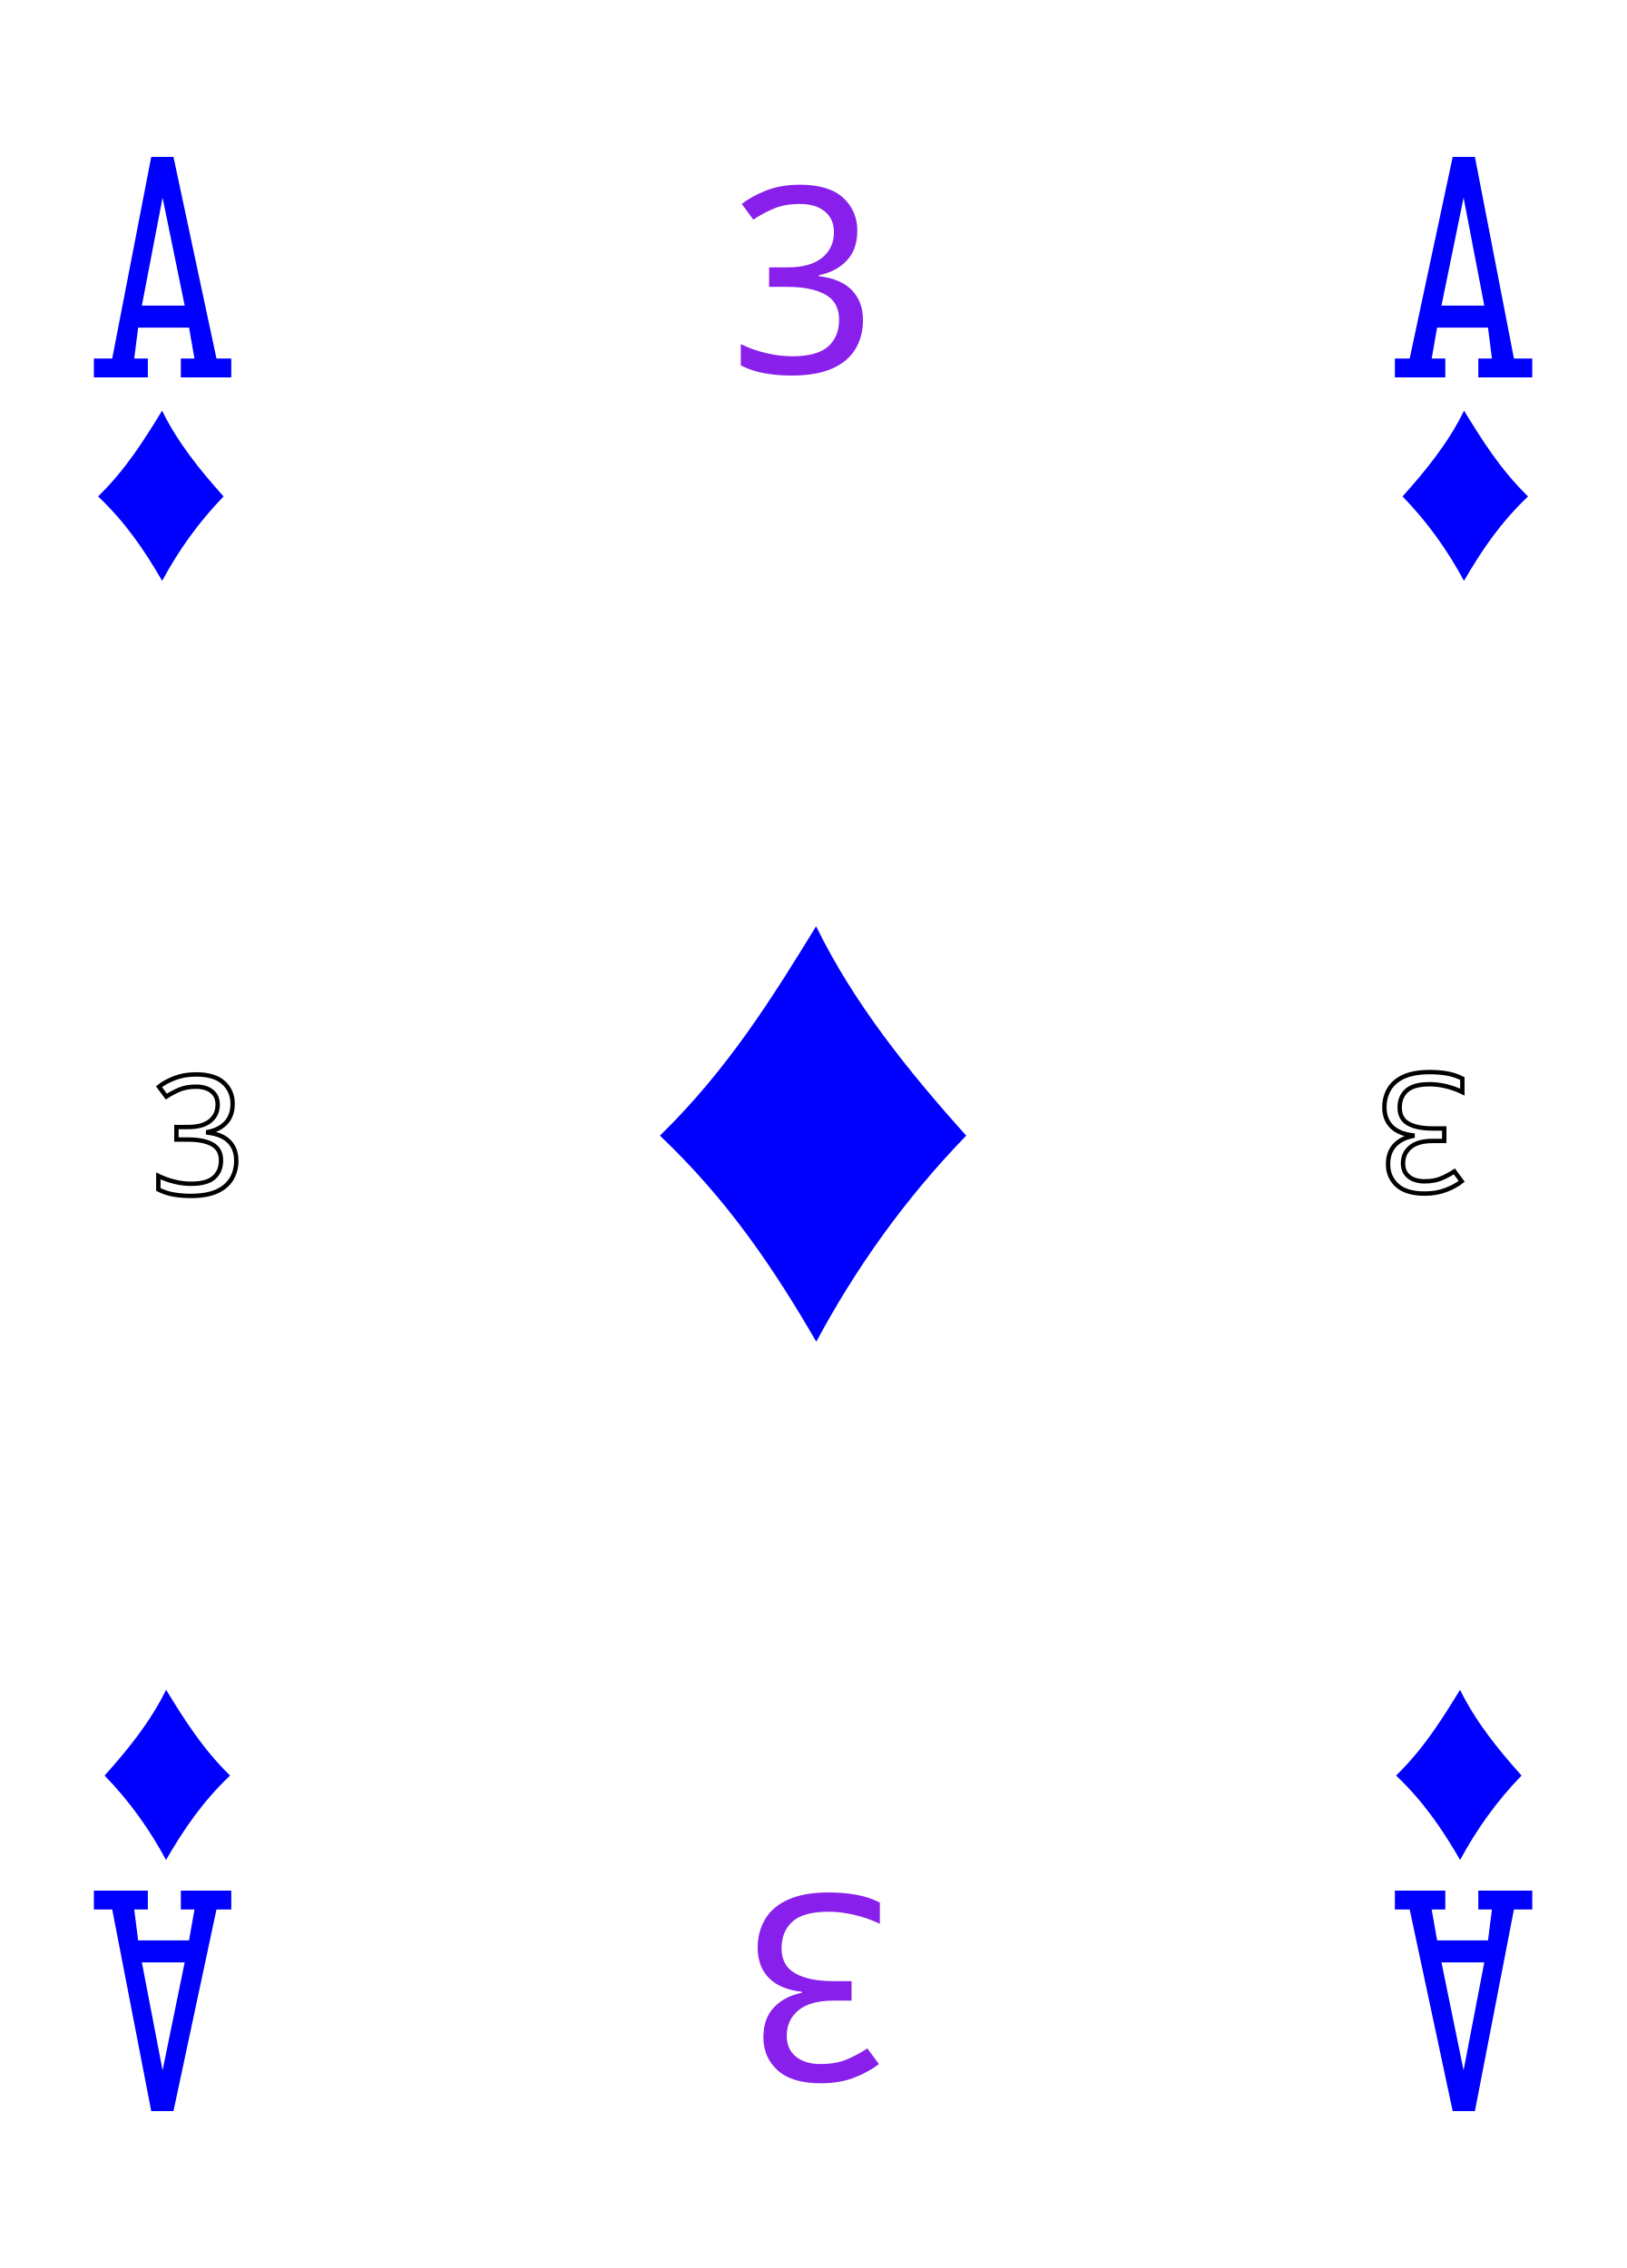
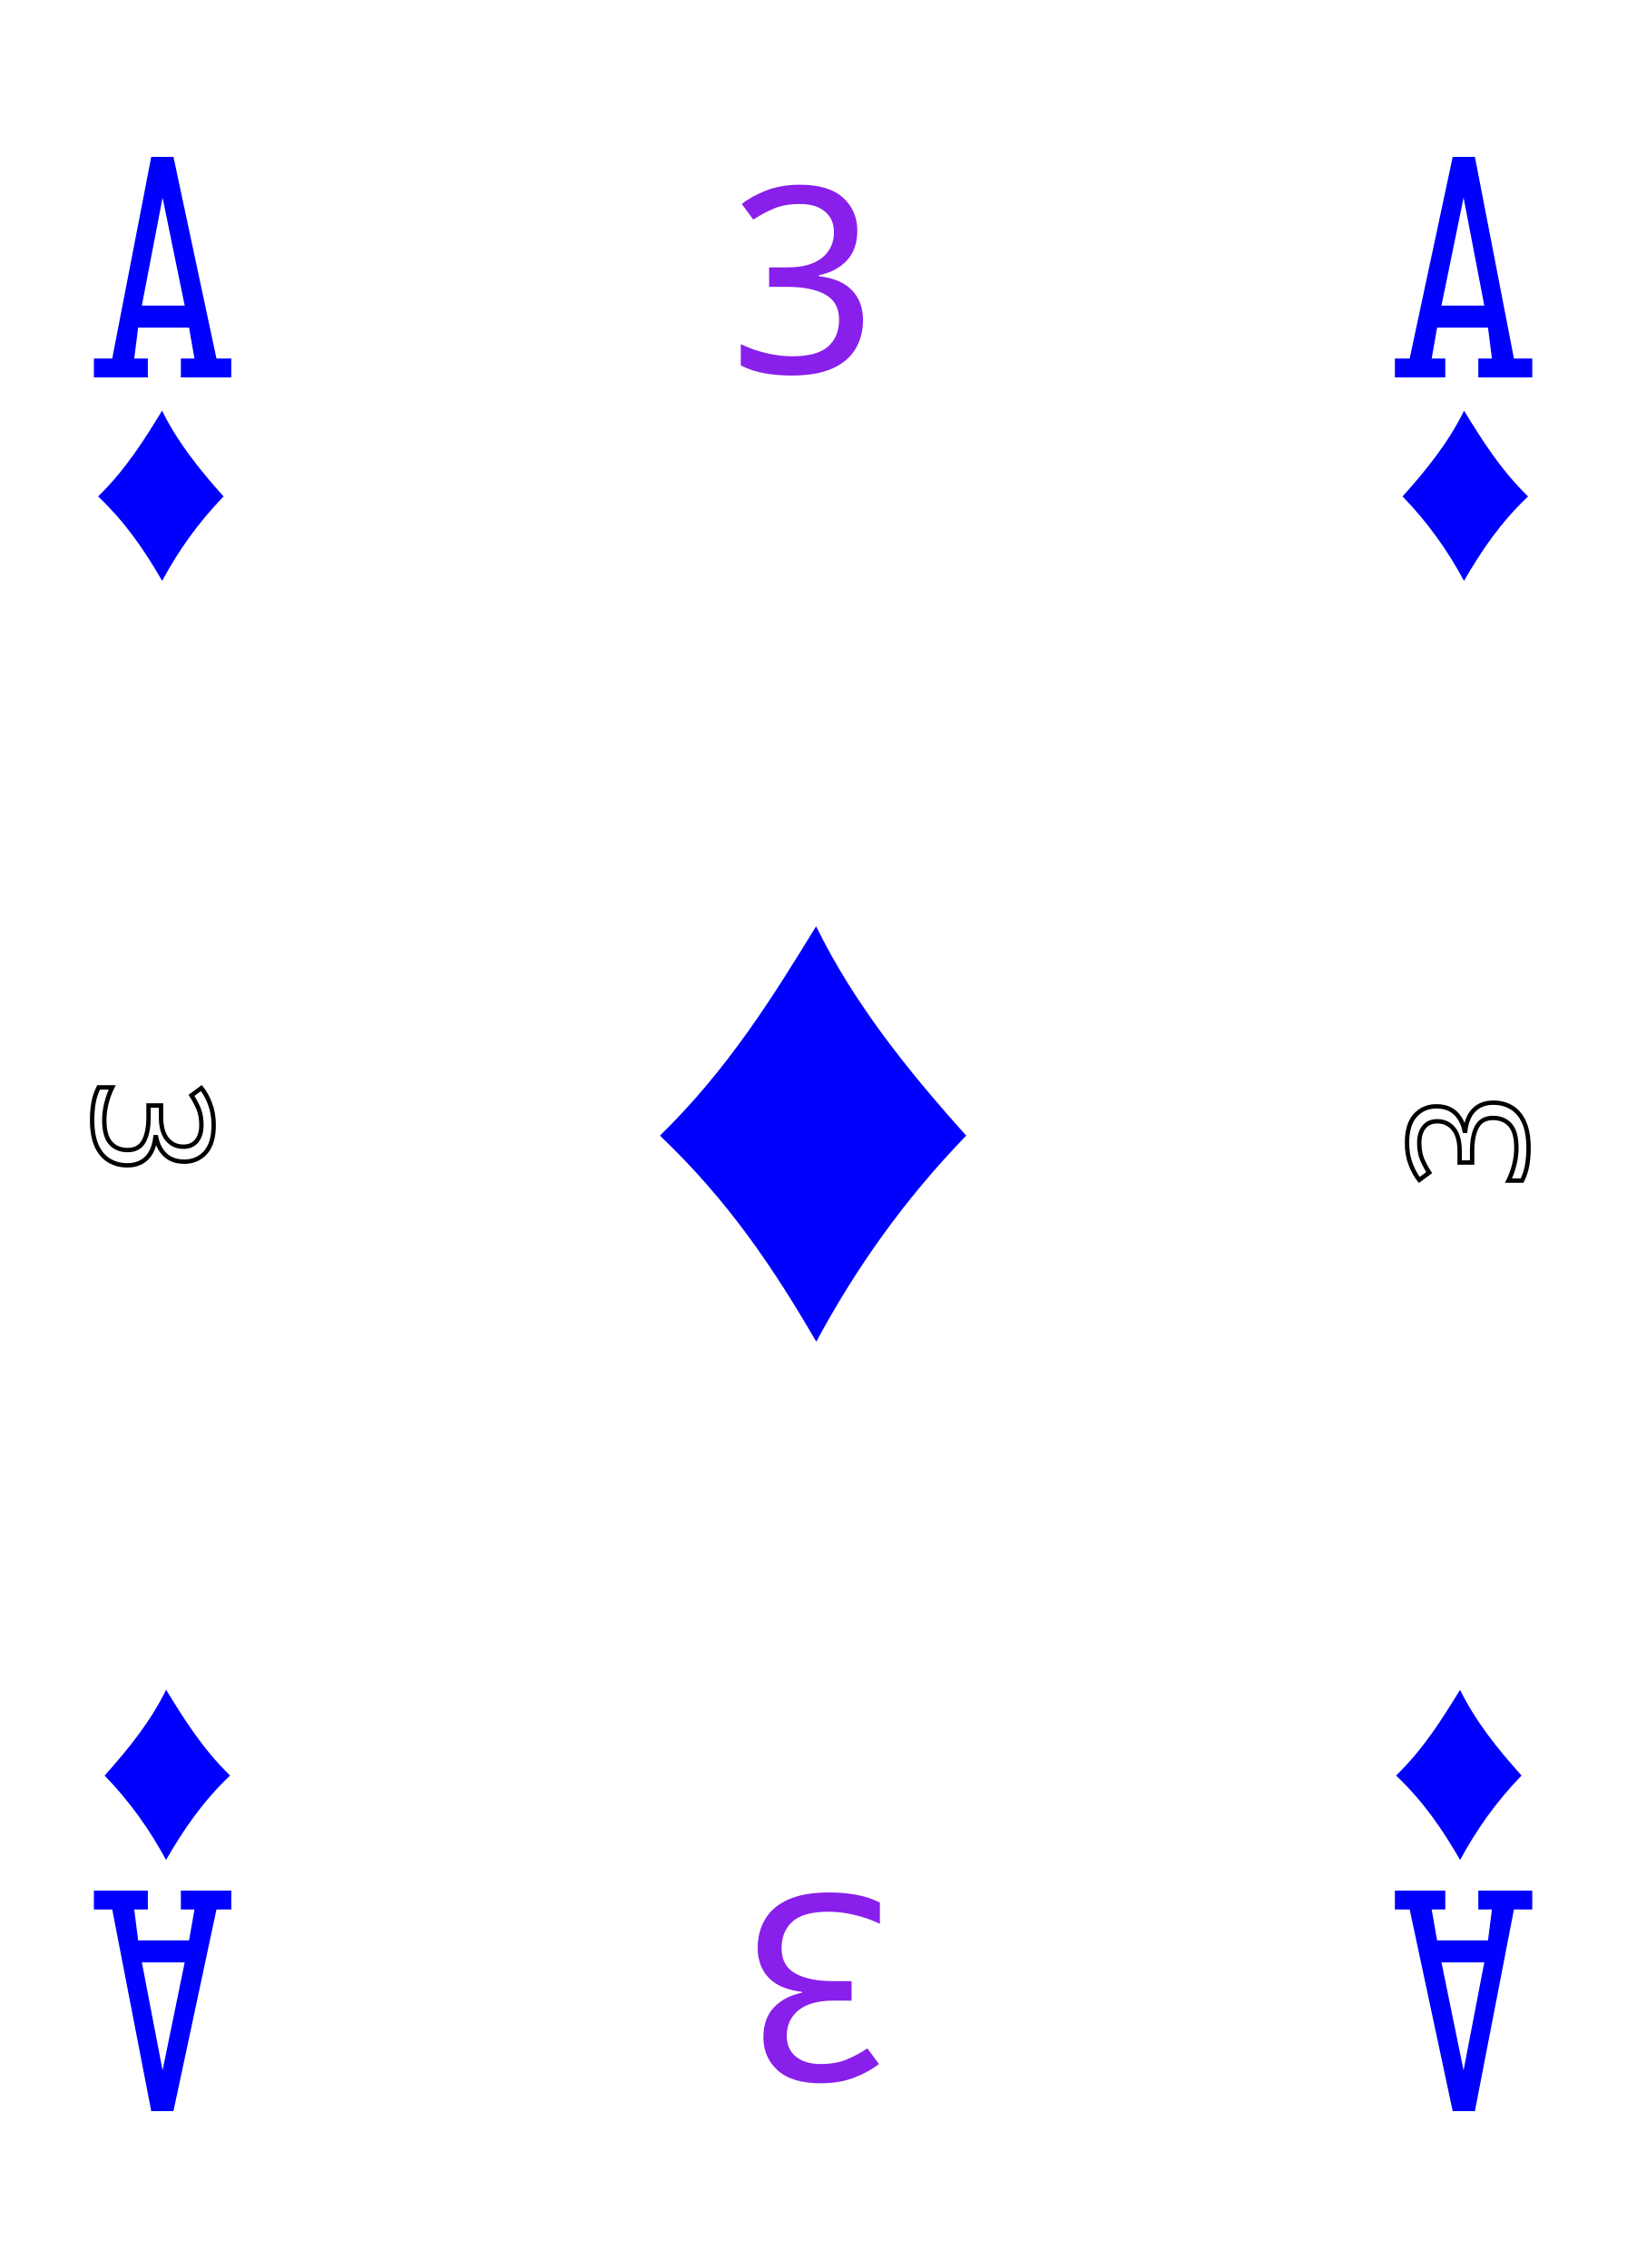
<svg xmlns="http://www.w3.org/2000/svg" xmlns:xlink="http://www.w3.org/1999/xlink" width="224.25" height="312.781" id="svg18947" version="1.1">
  <defs id="defs18949">
    <linearGradient id="linearGradient6368">
      <stop style="stop-color:#000000;stop-opacity:1;" offset="0" id="stop6370" />
      <stop style="stop-color:#000000;stop-opacity:0;" offset="1" id="stop6372" />
    </linearGradient>
    <radialGradient xlink:href="#linearGradient3933" id="radialGradient3939" cx="44.15" cy="208.928" fx="44.15" fy="208.928" r="74.727" gradientTransform="matrix(0.9724199,-0.00350785,0.00204639,0.4092987,3227.78,-373.1903)" gradientUnits="userSpaceOnUse" />
    <linearGradient id="linearGradient3933">
      <stop style="stop-color:#000000;stop-opacity:1;" offset="0" id="stop3935" />
      <stop style="stop-color:#000000;stop-opacity:0;" offset="1" id="stop3937" />
    </linearGradient>
    <linearGradient xlink:href="#linearGradient3006" id="linearGradient3012" x1="81.906" y1="294.384" x2="178.156" y2="294.384" gradientUnits="userSpaceOnUse" gradientTransform="translate(3141.98,-362.7627)" />
    <linearGradient id="linearGradient3006">
      <stop style="stop-color:#ffffff;stop-opacity:1;" offset="0" id="stop3008" />
      <stop id="stop3014" offset="0.377" style="stop-color:#7f7f7f;stop-opacity:1;" />
      <stop style="stop-color:#ffffff;stop-opacity:1;" offset="0.802" id="stop3016" />
      <stop style="stop-color:#cccccc;stop-opacity:1" offset="1" id="stop3010" />
    </linearGradient>
    <linearGradient gradientTransform="translate(3141.98,-483.7627)" xlink:href="#linearGradient3804" id="linearGradient3810" x1="65.224" y1="394.696" x2="156.749" y2="394.696" gradientUnits="userSpaceOnUse" />
    <linearGradient id="linearGradient3804">
      <stop style="stop-color:#000000;stop-opacity:1;" offset="0" id="stop3806" />
      <stop id="stop3812" offset="0.5" style="stop-color:#333333;stop-opacity:1" />
      <stop style="stop-color:#000000;stop-opacity:1;" offset="1" id="stop3808" />
    </linearGradient>
    <radialGradient xlink:href="#linearGradient3024" id="radialGradient3030" cx="114.593" cy="428.493" fx="114.593" fy="428.493" r="43.142" gradientTransform="matrix(0.7913852,4.4166814e-8,0,0.4810074,3167.995,-285.211)" gradientUnits="userSpaceOnUse" />
    <linearGradient id="linearGradient3024">
      <stop id="stop3028" offset="0" style="stop-color:#000000;stop-opacity:1" />
      <stop id="stop3026" offset="1" style="stop-color:#242424;stop-opacity:1;" />
    </linearGradient>
    <linearGradient gradientTransform="translate(3141.98,-483.7627)" xlink:href="#linearGradient3101" id="linearGradient3113" gradientUnits="userSpaceOnUse" x1="145.602" y1="375.926" x2="183.78" y2="390.783" />
    <linearGradient id="linearGradient3101">
      <stop style="stop-color:#000000;stop-opacity:1;" offset="0" id="stop3103" />
      <stop style="stop-color:#000000;stop-opacity:0;" offset="1" id="stop3105" />
    </linearGradient>
    <linearGradient gradientTransform="translate(3141.98,-483.7627)" xlink:href="#linearGradient3101" id="linearGradient3107" x1="113.006" y1="395.661" x2="116.814" y2="405.196" gradientUnits="userSpaceOnUse" />
    <linearGradient xlink:href="#linearGradient3833" id="linearGradient3086" gradientUnits="userSpaceOnUse" gradientTransform="matrix(0.4384643,7.9081918e-4,-6.5324466e-4,0.5308057,573.4294,-3051.191)" x1="-158.781" y1="459.141" x2="-128.625" y2="459.141" />
    <linearGradient id="linearGradient3833">
      <stop style="stop-color:#000000;stop-opacity:1;" offset="0" id="stop3835" />
      <stop id="stop3841" offset="0.5" style="stop-color:#333333;stop-opacity:1" />
      <stop style="stop-color:#000000;stop-opacity:1" offset="1" id="stop3837" />
    </linearGradient>
    <linearGradient xlink:href="#linearGradient3851" id="linearGradient3088" gradientUnits="userSpaceOnUse" gradientTransform="matrix(0.4384643,7.9081918e-4,-6.5324466e-4,0.5308057,640.3105,-3052.331)" x1="-311.312" y1="463.516" x2="-281.156" y2="463.516" />
    <linearGradient id="linearGradient3851">
      <stop style="stop-color:#808080;stop-opacity:1;" offset="0" id="stop3853" />
      <stop id="stop3859" offset="0.5" style="stop-color:#ffffff;stop-opacity:1;" />
      <stop style="stop-color:#808080;stop-opacity:1;" offset="1" id="stop3855" />
    </linearGradient>
    <linearGradient xlink:href="#linearGradient6368" id="linearGradient6374" x1="254.825" y1="470.954" x2="370.643" y2="470.954" gradientUnits="userSpaceOnUse" />
  </defs>
  <g transform="translate(-247.874,-381.6862)" id="layer1">
    <g transform="matrix(0.95,0,0,0.95,272.1032,-11354.07)" id="g11143" style="display:inline">
      <path d="m 70.274,12518.285 c 9.921,-9.681 16.436,-20.237 22.667,-30.389 5.464,11.17 13.306,20.942 21.786,30.389 -9.073,9.369 -16.105,19.386 -21.759,29.918 -6.268,-10.796 -12.866,-20.572 -22.694,-29.918 z" id="path3692" style="fill:#0000ff;fill-opacity:1" />
      <path d="m 177.115,12611.182 c 4.064,-3.966 6.733,-8.29 9.285,-12.449 2.238,4.576 5.451,8.579 8.925,12.449 -3.717,3.837 -6.597,7.941 -8.914,12.255 -2.567,-4.422 -5.27,-8.427 -9.296,-12.255 z" id="path3726" style="fill:#0000ff;fill-opacity:1" />
      <path d="m -11.264,12425.495 c 4.064,-3.966 6.733,-8.29 9.285,-12.449 2.238,4.576 5.451,8.579 8.925,12.449 -3.717,3.837 -6.597,7.941 -8.913,12.255 -2.567,-4.422 -5.271,-8.427 -9.296,-12.255 z" id="path3728" style="fill:#0000ff;fill-opacity:1" />
      <path d="m -11.878,12408.21 0,-2.737 2.661,0 5.664,-29.272 3.223,0 6.243,29.272 2.148,0 0,2.737 -7.318,0 0,-2.737 1.977,0 -0.788,-4.486 -7.386,0 -0.57,4.486 1.977,0 0,2.737 z m 13.178,-10.416 -3.209,-15.671 -3.007,15.671 z" id="path7183-2" style="fill:#0000ff;fill-opacity:1;display:inline" />
      <path d="m 196.88,12627.889 0,2.737 -2.661,0 -5.664,29.271 -3.223,0 -6.243,-29.271 -2.148,0 0,-2.737 7.318,0 0,2.737 -1.977,0 0.788,4.486 7.386,0 0.57,-4.486 -1.977,0 0,-2.737 z m -13.178,10.416 3.208,15.67 3.007,-15.67 z" id="path7186-60" style="fill:#0000ff;fill-opacity:1;display:inline" />
      <path d="m 7.887,12611.182 c -4.064,-3.966 -6.733,-8.29 -9.285,-12.449 -2.238,4.576 -5.451,8.579 -8.925,12.449 3.717,3.837 6.597,7.941 8.914,12.255 2.567,-4.422 5.27,-8.427 9.296,-12.255 z" id="path3726-5-3" style="fill:#0000ff;fill-opacity:1" />
      <path d="m 196.266,12425.495 c -4.064,-3.966 -6.733,-8.29 -9.285,-12.449 -2.238,4.576 -5.451,8.579 -8.925,12.449 3.717,3.837 6.597,7.941 8.913,12.255 2.567,-4.422 5.271,-8.427 9.296,-12.255 z" id="path3728-4-7" style="fill:#0000ff;fill-opacity:1" />
      <path d="m 196.88,12408.21 0,-2.737 -2.661,0 -5.664,-29.272 -3.223,0 -6.243,29.272 -2.148,0 0,2.737 7.318,0 0,-2.737 -1.977,0 0.788,-4.486 7.386,0 0.57,4.486 -1.977,0 0,2.737 z m -13.178,-10.416 3.209,-15.671 3.007,15.671 z" id="path7183-2-2-2" style="fill:#0000ff;fill-opacity:1;display:inline" />
      <path d="m -11.878,12627.889 0,2.737 2.661,0 5.664,29.271 3.223,0 6.243,-29.271 2.148,0 0,-2.737 -7.318,0 0,2.737 1.977,0 -0.788,4.486 -7.386,0 -0.57,-4.486 1.977,0 0,-2.737 z m 13.178,10.416 -3.208,15.67 -3.007,-15.67 z" id="path7186-60-0-6" style="fill:#0000ff;fill-opacity:1;display:inline" />
    </g>
    <g style="fill:#ffff00;fill-opacity:1;stroke:#000000;stroke-opacity:1" transform="matrix(0.95,0,0,0.95,-69.67418,146.4563)" id="layer1-6-7">
      <g id="g6360">
        <text xml:space="preserve" style="font-size:37.746px;font-style:normal;font-variant:normal;font-weight:normal;font-stretch:normal;text-align:start;line-height:125%;letter-spacing:0px;word-spacing:0px;writing-mode:lr-tb;text-anchor:start;fill:#881feb;fill-opacity:1;stroke:none;font-family:Card Characters;-inkscape-font-specification:Card Characters" x="440.075" y="301.751" id="text70860">
          <tspan id="tspan70862" x="440.075" y="301.751">3</tspan>
        </text>
-         <text id="text70860-7" y="420.987" x="356.164" style="font-style:normal;font-variant:normal;font-weight:normal;font-stretch:normal;font-size:24.051px;line-height:125%;font-family:'Card Characters';-inkscape-font-specification:'Card Characters';text-align:start;letter-spacing:0px;word-spacing:0px;writing-mode:lr-tb;text-anchor:start;fill:none;stroke:#000000;stroke-width:0.637;stroke-opacity:1" xml:space="preserve">
-           <tspan style="fill:none;stroke-width:0.637" y="420.987" x="356.164" id="tspan72857">3</tspan>
+         <text id="text70860-7" y="-347.868" x="404.389" style="font-size:24.051px;font-style:normal;font-variant:normal;font-weight:normal;font-stretch:normal;text-align:start;line-height:125%;letter-spacing:0px;word-spacing:0px;writing-mode:lr-tb;text-anchor:start;fill:none;stroke:#000000;stroke-width:0.637;stroke-opacity:1;font-family:Card Characters;-inkscape-font-specification:Card Characters" xml:space="preserve" transform="matrix(0,1,-1,0,0,0)">
+           <tspan style="fill:none;stroke-width:0.637" y="-347.868" x="404.389" id="tspan72857">3</tspan>
        </text>
      </g>
    </g>
    <use x="0" y="0" xlink:href="#layer1-6-7" id="use6393" transform="matrix(-1,0,0,-1,719.2032,1076.154)" width="224.25" height="312.781" />
  </g>
</svg>
